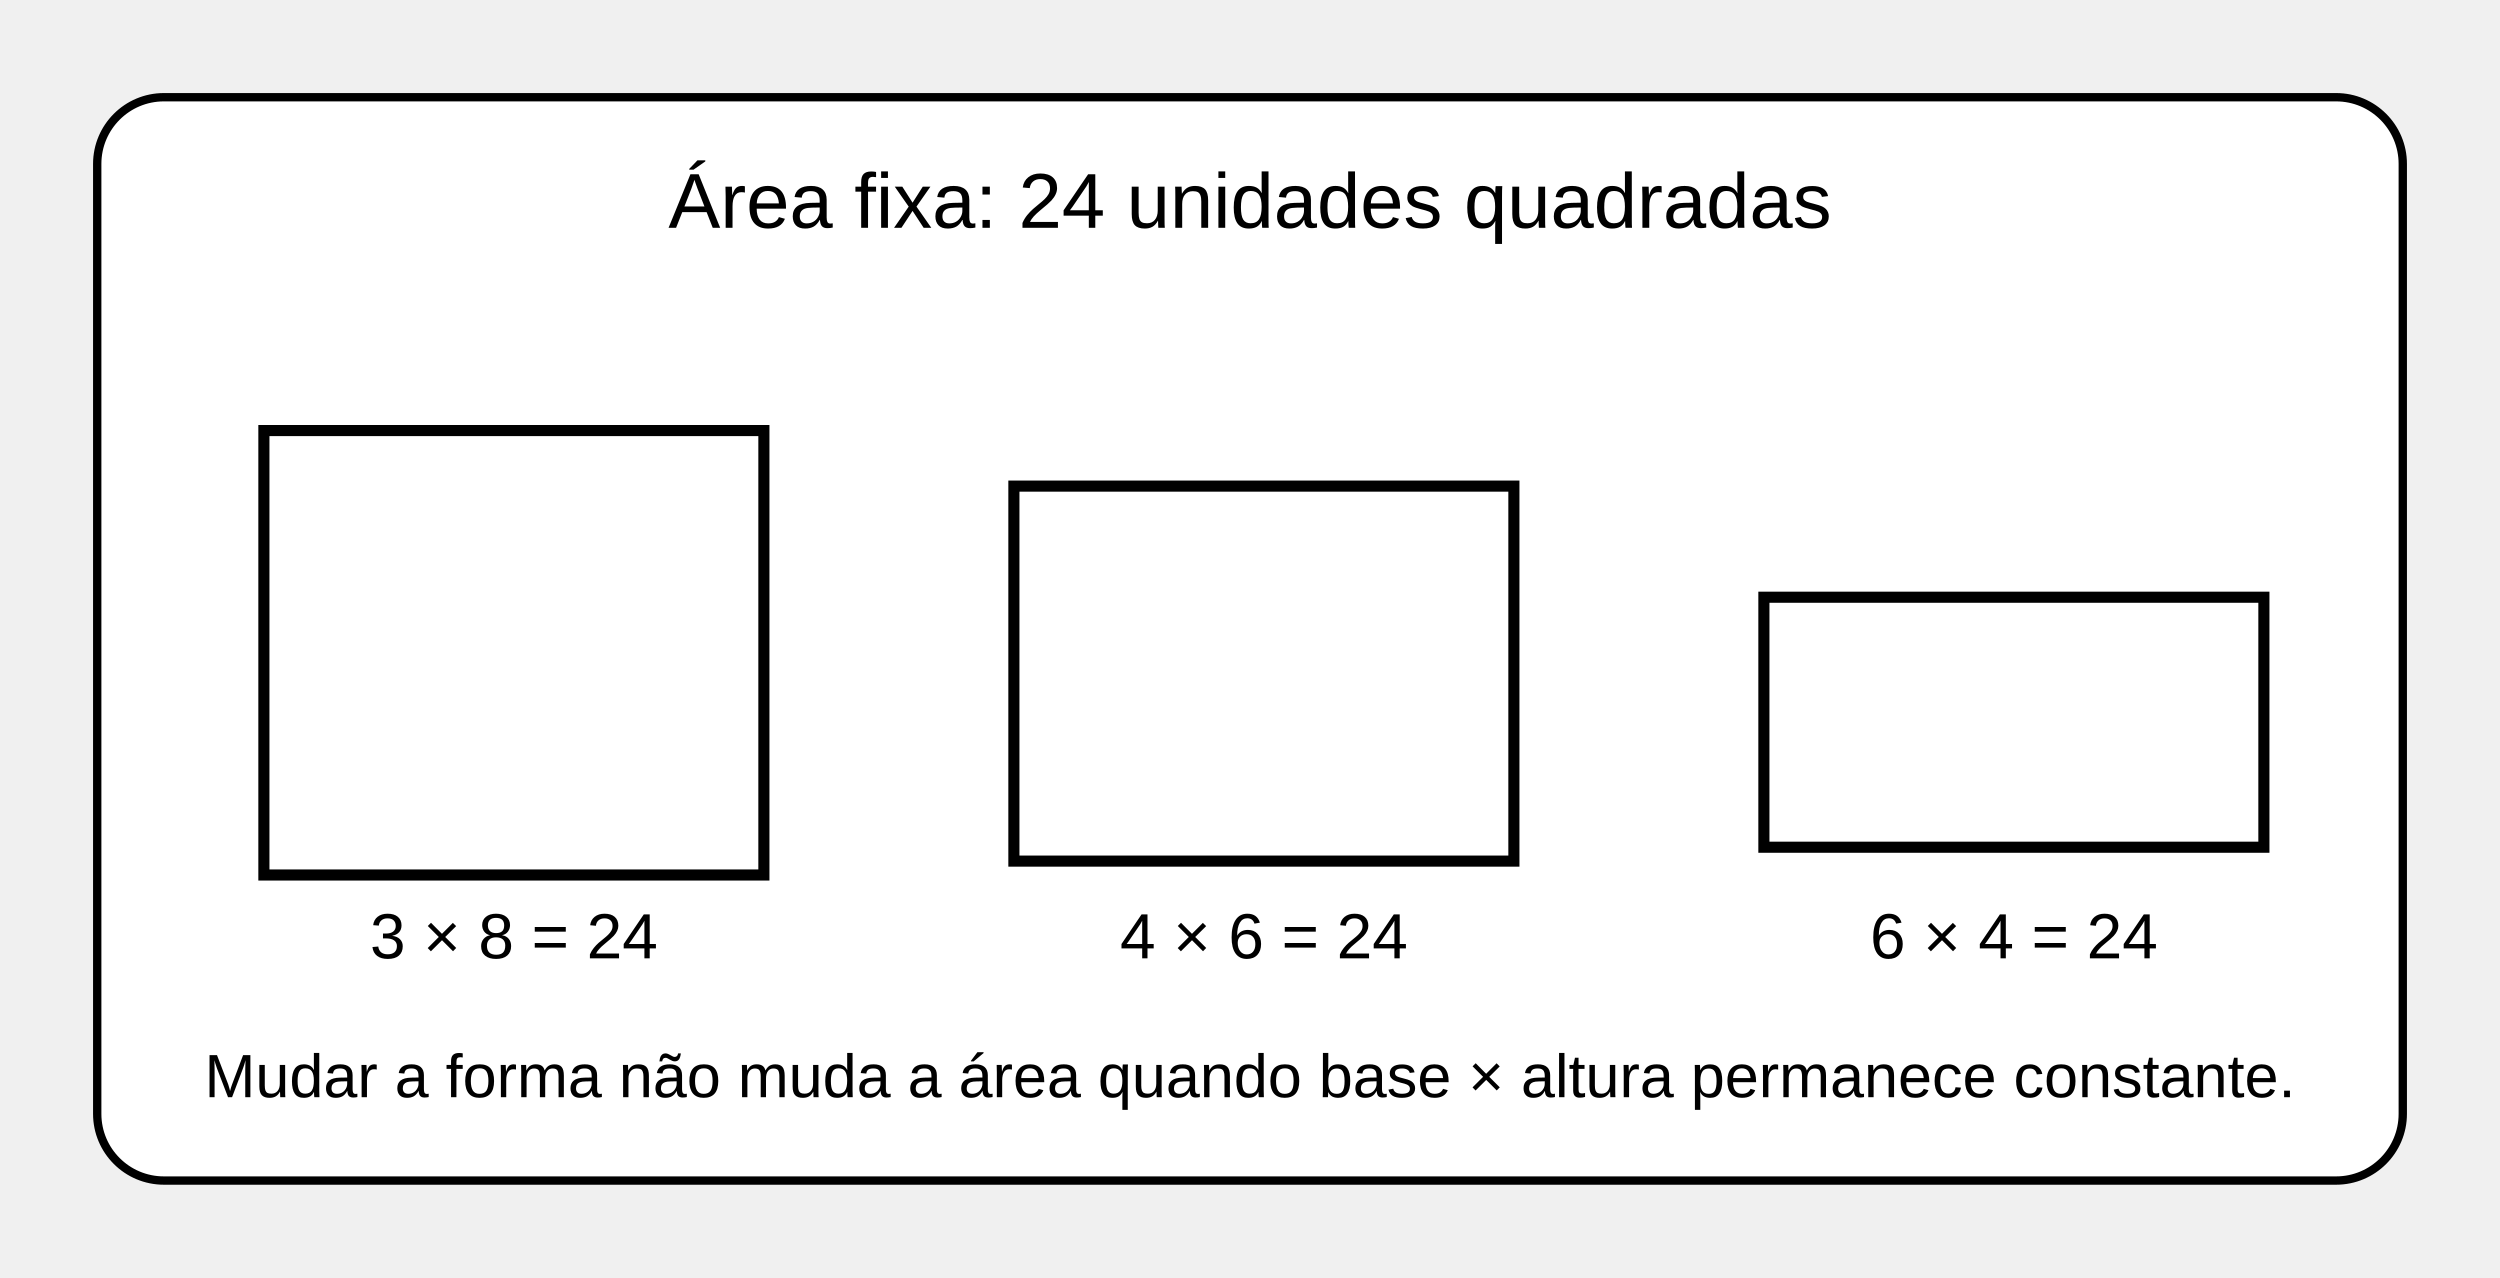
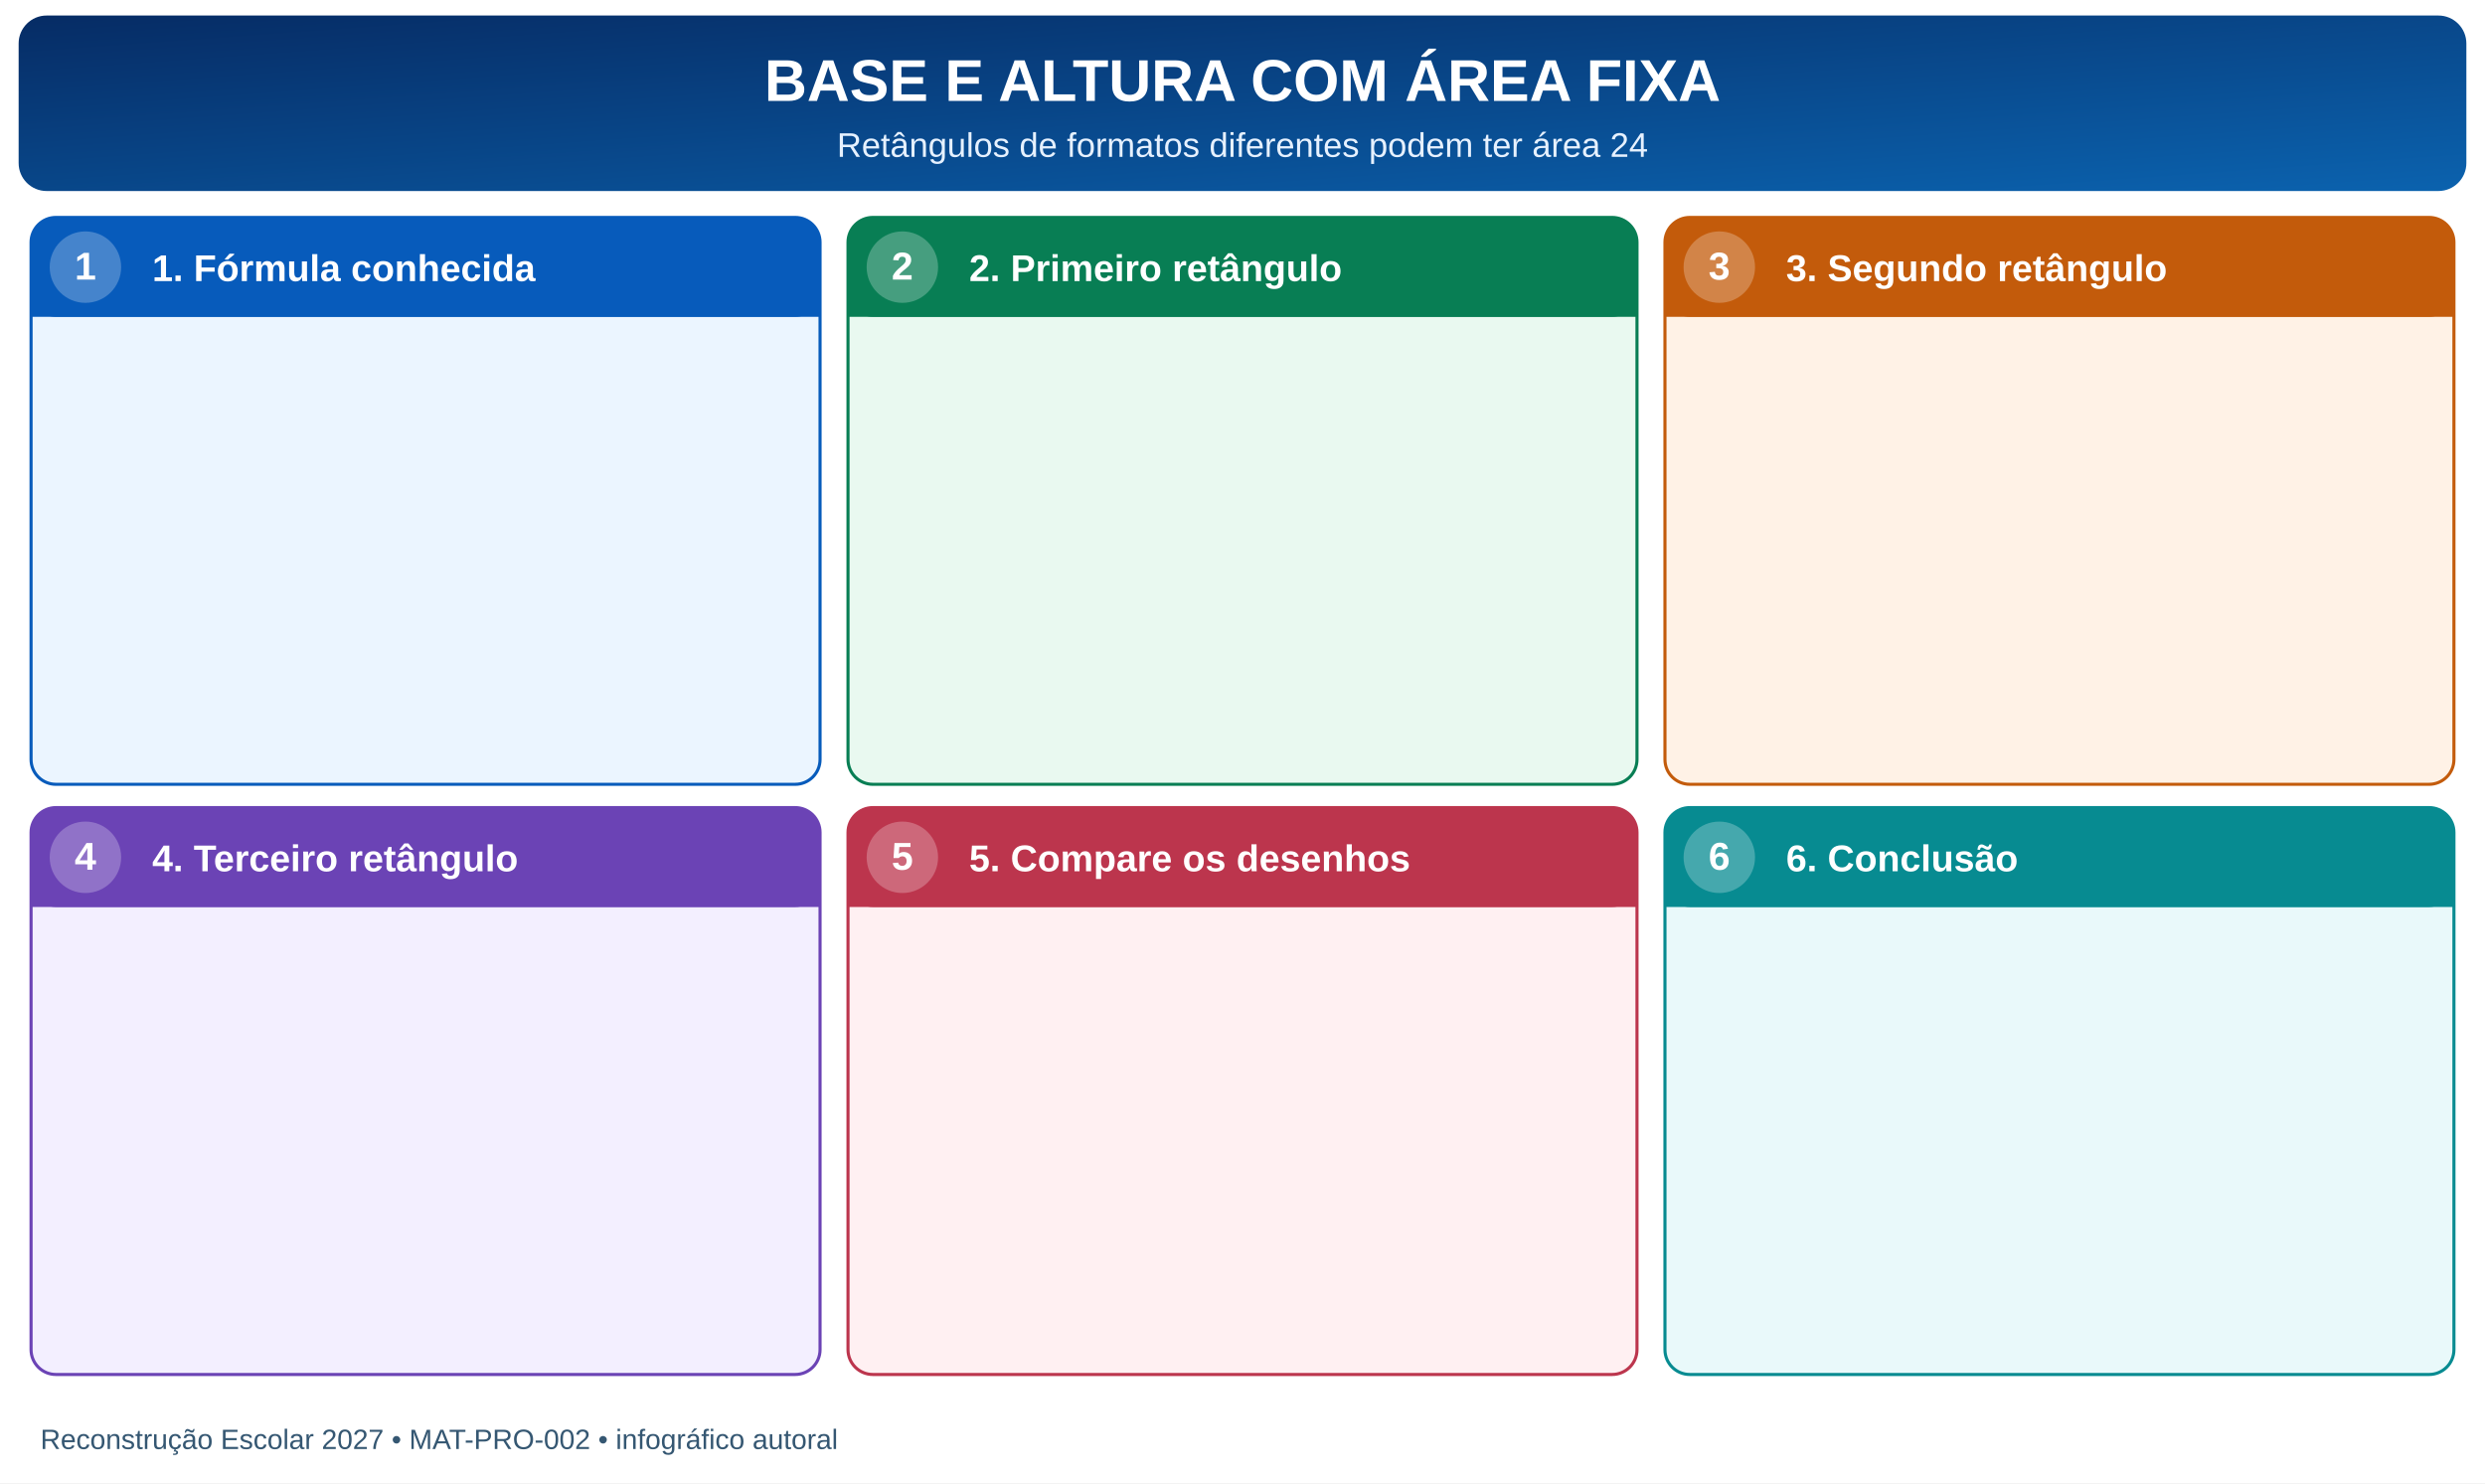
- <svg xmlns="http://www.w3.org/2000/svg" width="900" height="460" viewBox="0 0 900 460" role="img" aria-labelledby="t d">
-   <rect x="35" y="35" width="830" height="390" rx="24" fill="white" stroke="currentColor" stroke-width="3" />
-   <text x="450" y="82" text-anchor="middle" font-size="28" font-family="Arial">Área fixa: 24 unidades quadradas</text>
-   <rect x="95" y="155" width="180" height="160" fill="none" stroke="currentColor" stroke-width="4" />
-   <text x="185" y="345" text-anchor="middle" font-size="23" font-family="Arial">3 × 8 = 24</text>
-   <rect x="365" y="175" width="180" height="135" fill="none" stroke="currentColor" stroke-width="4" />
-   <text x="455" y="345" text-anchor="middle" font-size="23" font-family="Arial">4 × 6 = 24</text>
-   <rect x="635" y="215" width="180" height="90" fill="none" stroke="currentColor" stroke-width="4" />
-   <text x="725" y="345" text-anchor="middle" font-size="23" font-family="Arial">6 × 4 = 24</text>
-   <text x="450" y="395" text-anchor="middle" font-size="22" font-family="Arial">Mudar a forma não muda a área quando base × altura permanece constante.</text>
+ <svg xmlns="http://www.w3.org/2000/svg" viewBox="0 0 1600 955" role="img" aria-labelledby="title desc">
+   <defs>
+     <linearGradient id="hd" x1="0" y1="0" x2="1" y2="1">
+       <stop offset="0" stop-color="#062c65" />
+       <stop offset="1" stop-color="#0b62ae" />
+     </linearGradient>
+   </defs>
+   <rect width="1600" height="955" fill="#fff" />
+   <rect x="12" y="10" width="1576" height="113" rx="18" fill="url(#hd)" />
+   <text x="800" y="65" text-anchor="middle" font-family="Arial,DejaVu Sans,sans-serif" font-size="38" font-weight="700" fill="#fff">BASE E ALTURA COM ÁREA FIXA</text>
+   <text x="800" y="101" text-anchor="middle" font-family="Arial,DejaVu Sans,sans-serif" font-size="22" font-weight="400" fill="#e6f1ff">Retângulos de formatos diferentes podem ter área 24</text>
+   <rect x="20" y="140" width="508" height="365" rx="16" fill="#ebf5ff" stroke="#075bbb" stroke-width="2" />
+   <rect x="20" y="140" width="508" height="64" rx="16" fill="#075bbb" />
+   <rect x="20" y="186" width="508" height="18" fill="#075bbb" />
+   <circle cx="55" cy="172" r="23" fill="#fff" opacity=".25" />
+   <text x="55" y="180" text-anchor="middle" font-family="Arial,DejaVu Sans,sans-serif" font-size="25" font-weight="700" fill="#fff">1</text>
+   <text x="98" y="181" text-anchor="start" font-family="Arial,DejaVu Sans,sans-serif" font-size="24" font-weight="700" fill="#fff">1. Fórmula conhecida</text>
+   <rect x="546" y="140" width="508" height="365" rx="16" fill="#e9f9f0" stroke="#087e54" stroke-width="2" />
+   <rect x="546" y="140" width="508" height="64" rx="16" fill="#087e54" />
+   <rect x="546" y="186" width="508" height="18" fill="#087e54" />
+   <circle cx="581" cy="172" r="23" fill="#fff" opacity=".25" />
+   <text x="581" y="180" text-anchor="middle" font-family="Arial,DejaVu Sans,sans-serif" font-size="25" font-weight="700" fill="#fff">2</text>
+   <text x="624" y="181" text-anchor="start" font-family="Arial,DejaVu Sans,sans-serif" font-size="24" font-weight="700" fill="#fff">2. Primeiro retângulo</text>
+   <rect x="1072" y="140" width="508" height="365" rx="16" fill="#fff2e6" stroke="#c35b0b" stroke-width="2" />
+   <rect x="1072" y="140" width="508" height="64" rx="16" fill="#c35b0b" />
+   <rect x="1072" y="186" width="508" height="18" fill="#c35b0b" />
+   <circle cx="1107" cy="172" r="23" fill="#fff" opacity=".25" />
+   <text x="1107" y="180" text-anchor="middle" font-family="Arial,DejaVu Sans,sans-serif" font-size="25" font-weight="700" fill="#fff">3</text>
+   <text x="1150" y="181" text-anchor="start" font-family="Arial,DejaVu Sans,sans-serif" font-size="24" font-weight="700" fill="#fff">3. Segundo retângulo</text>
+   <rect x="20" y="520" width="508" height="365" rx="16" fill="#f3efff" stroke="#6b43b5" stroke-width="2" />
+   <rect x="20" y="520" width="508" height="64" rx="16" fill="#6b43b5" />
+   <rect x="20" y="566" width="508" height="18" fill="#6b43b5" />
+   <circle cx="55" cy="552" r="23" fill="#fff" opacity=".25" />
+   <text x="55" y="560" text-anchor="middle" font-family="Arial,DejaVu Sans,sans-serif" font-size="25" font-weight="700" fill="#fff">4</text>
+   <text x="98" y="561" text-anchor="start" font-family="Arial,DejaVu Sans,sans-serif" font-size="24" font-weight="700" fill="#fff">4. Terceiro retângulo</text>
+   <rect x="546" y="520" width="508" height="365" rx="16" fill="#fff0f2" stroke="#bc354d" stroke-width="2" />
+   <rect x="546" y="520" width="508" height="64" rx="16" fill="#bc354d" />
+   <rect x="546" y="566" width="508" height="18" fill="#bc354d" />
+   <circle cx="581" cy="552" r="23" fill="#fff" opacity=".25" />
+   <text x="581" y="560" text-anchor="middle" font-family="Arial,DejaVu Sans,sans-serif" font-size="25" font-weight="700" fill="#fff">5</text>
+   <text x="624" y="561" text-anchor="start" font-family="Arial,DejaVu Sans,sans-serif" font-size="24" font-weight="700" fill="#fff">5. Compare os desenhos</text>
+   <rect x="1072" y="520" width="508" height="365" rx="16" fill="#e9f9fa" stroke="#078b91" stroke-width="2" />
+   <rect x="1072" y="520" width="508" height="64" rx="16" fill="#078b91" />
+   <rect x="1072" y="566" width="508" height="18" fill="#078b91" />
+   <circle cx="1107" cy="552" r="23" fill="#fff" opacity=".25" />
+   <text x="1107" y="560" text-anchor="middle" font-family="Arial,DejaVu Sans,sans-serif" font-size="25" font-weight="700" fill="#fff">6</text>
+   <text x="1150" y="561" text-anchor="start" font-family="Arial,DejaVu Sans,sans-serif" font-size="24" font-weight="700" fill="#fff">6. Conclusão</text>
+   <text x="26" y="933" text-anchor="start" font-family="Arial,DejaVu Sans,sans-serif" font-size="18" font-weight="400" fill="#355772">Reconstrução Escolar 2027 • MAT-PRO-002 • infográfico autoral</text>
</svg>
